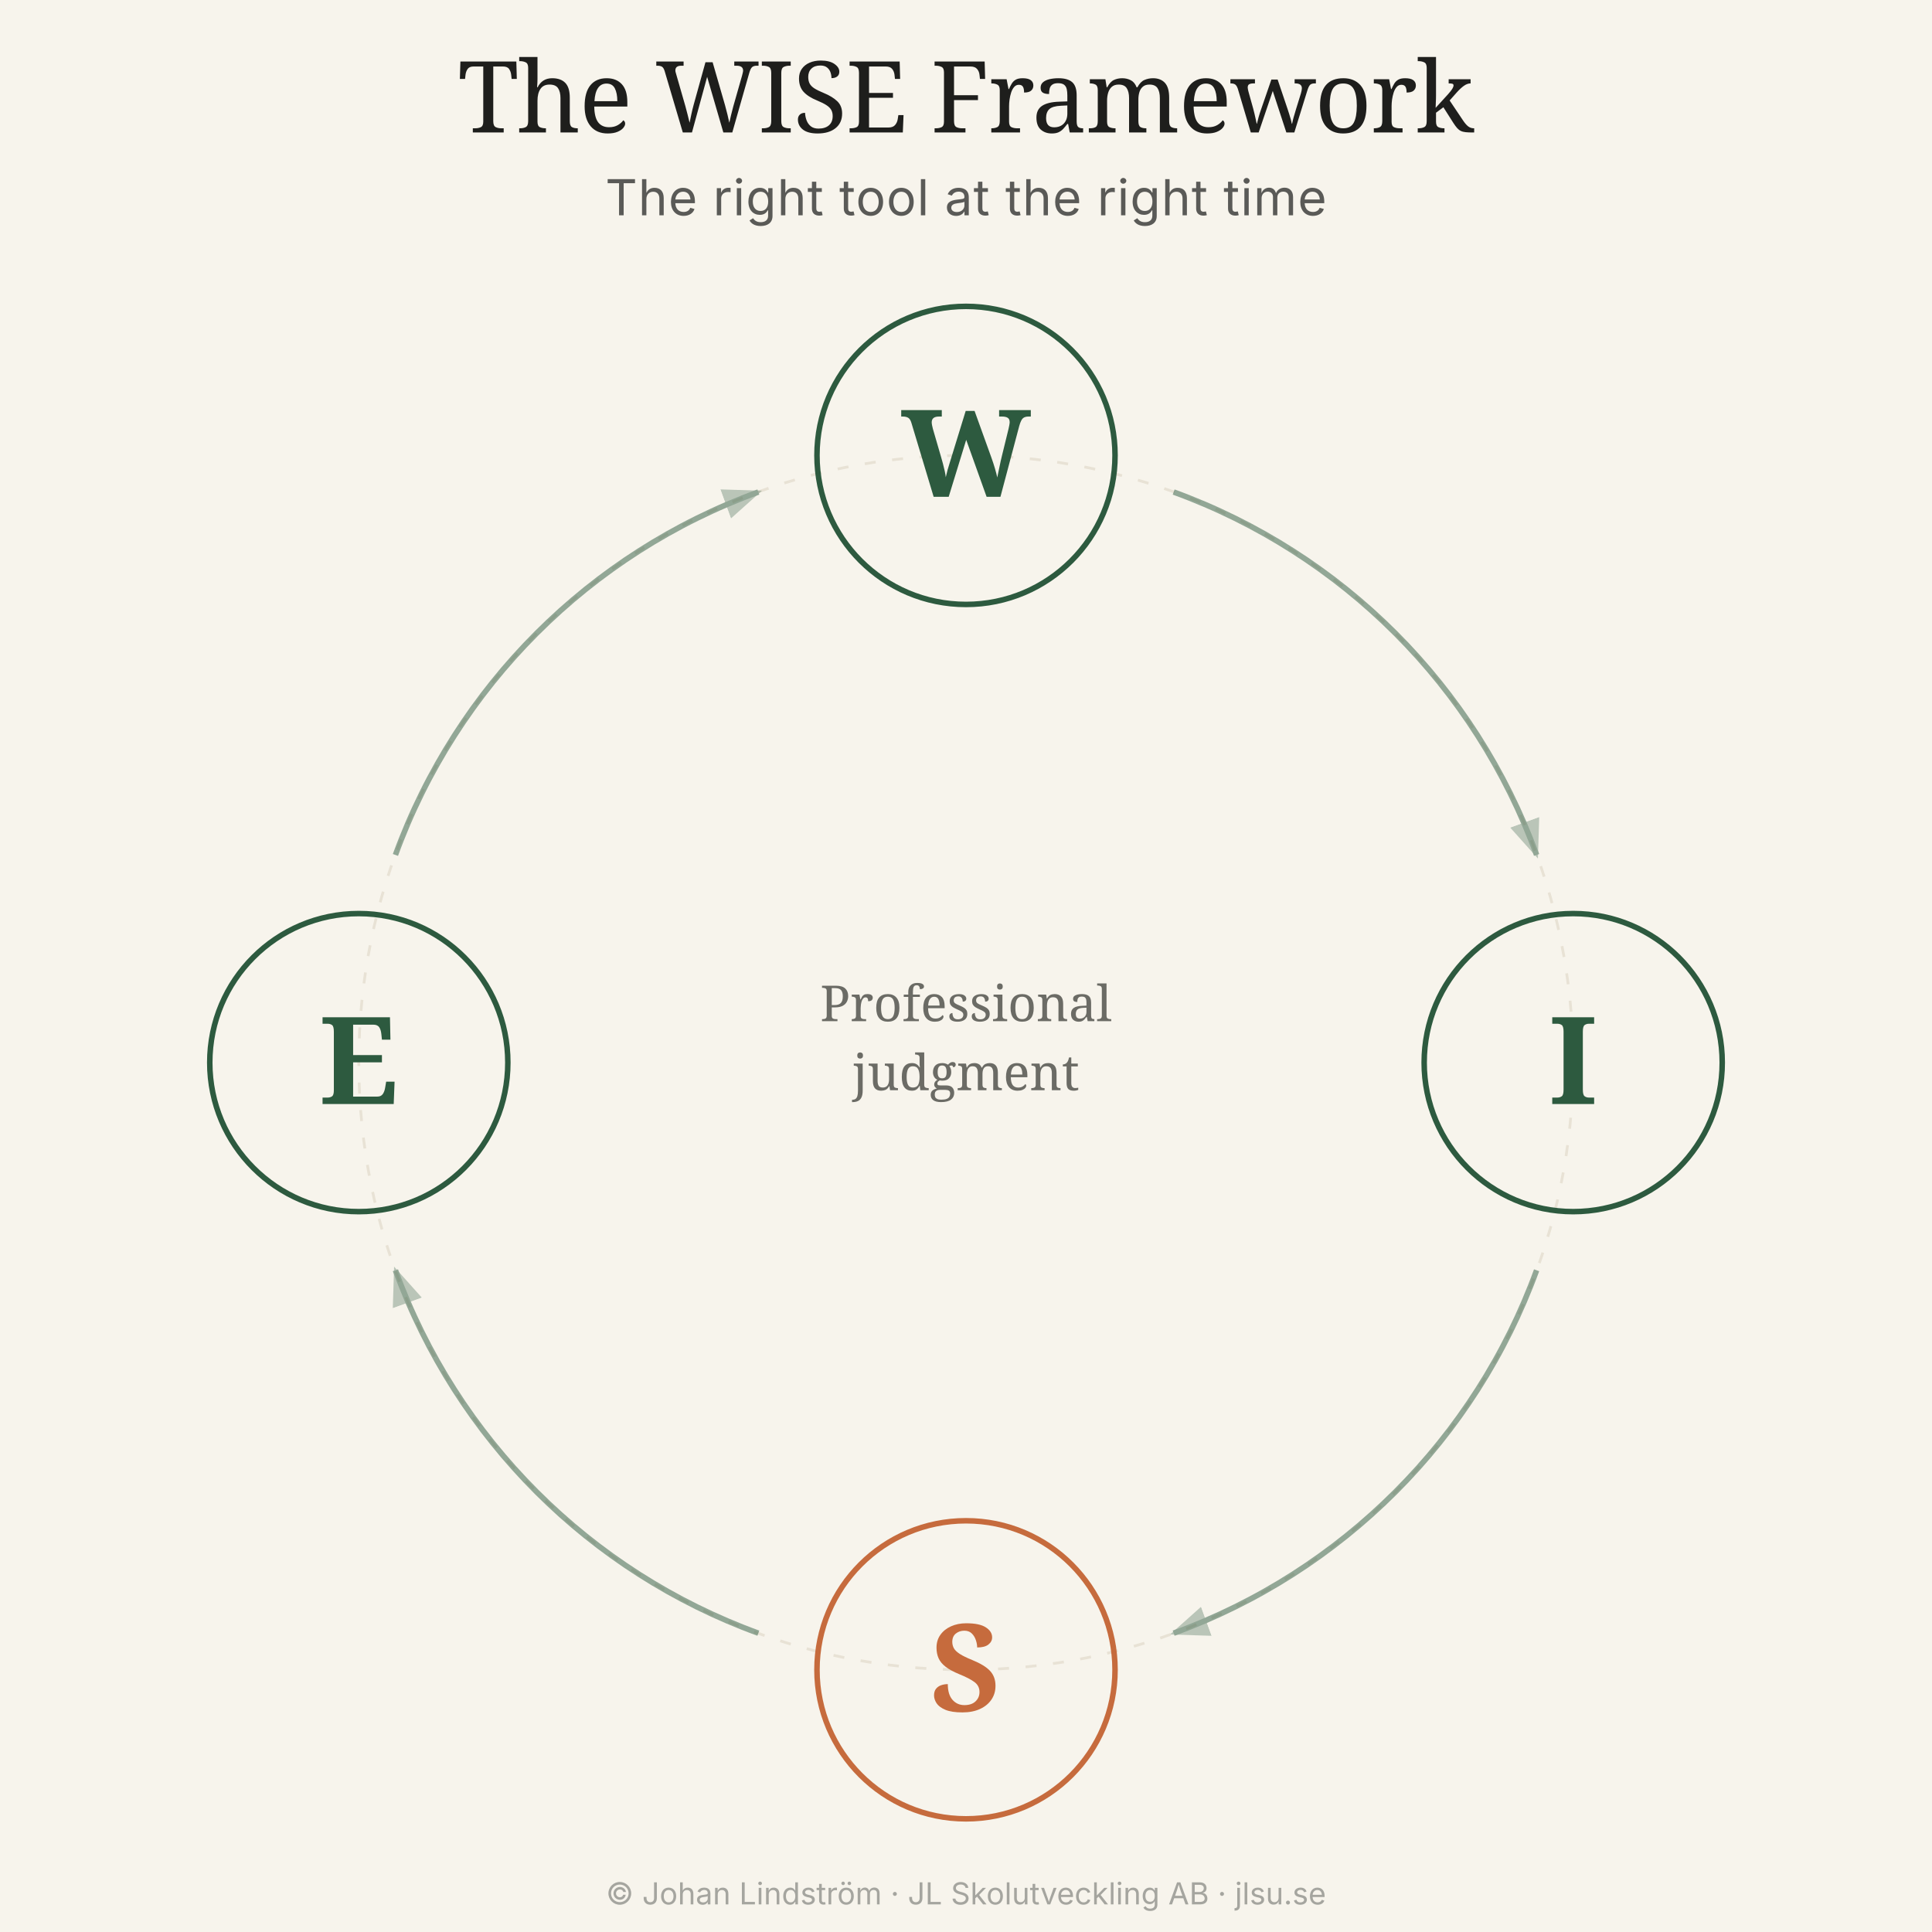
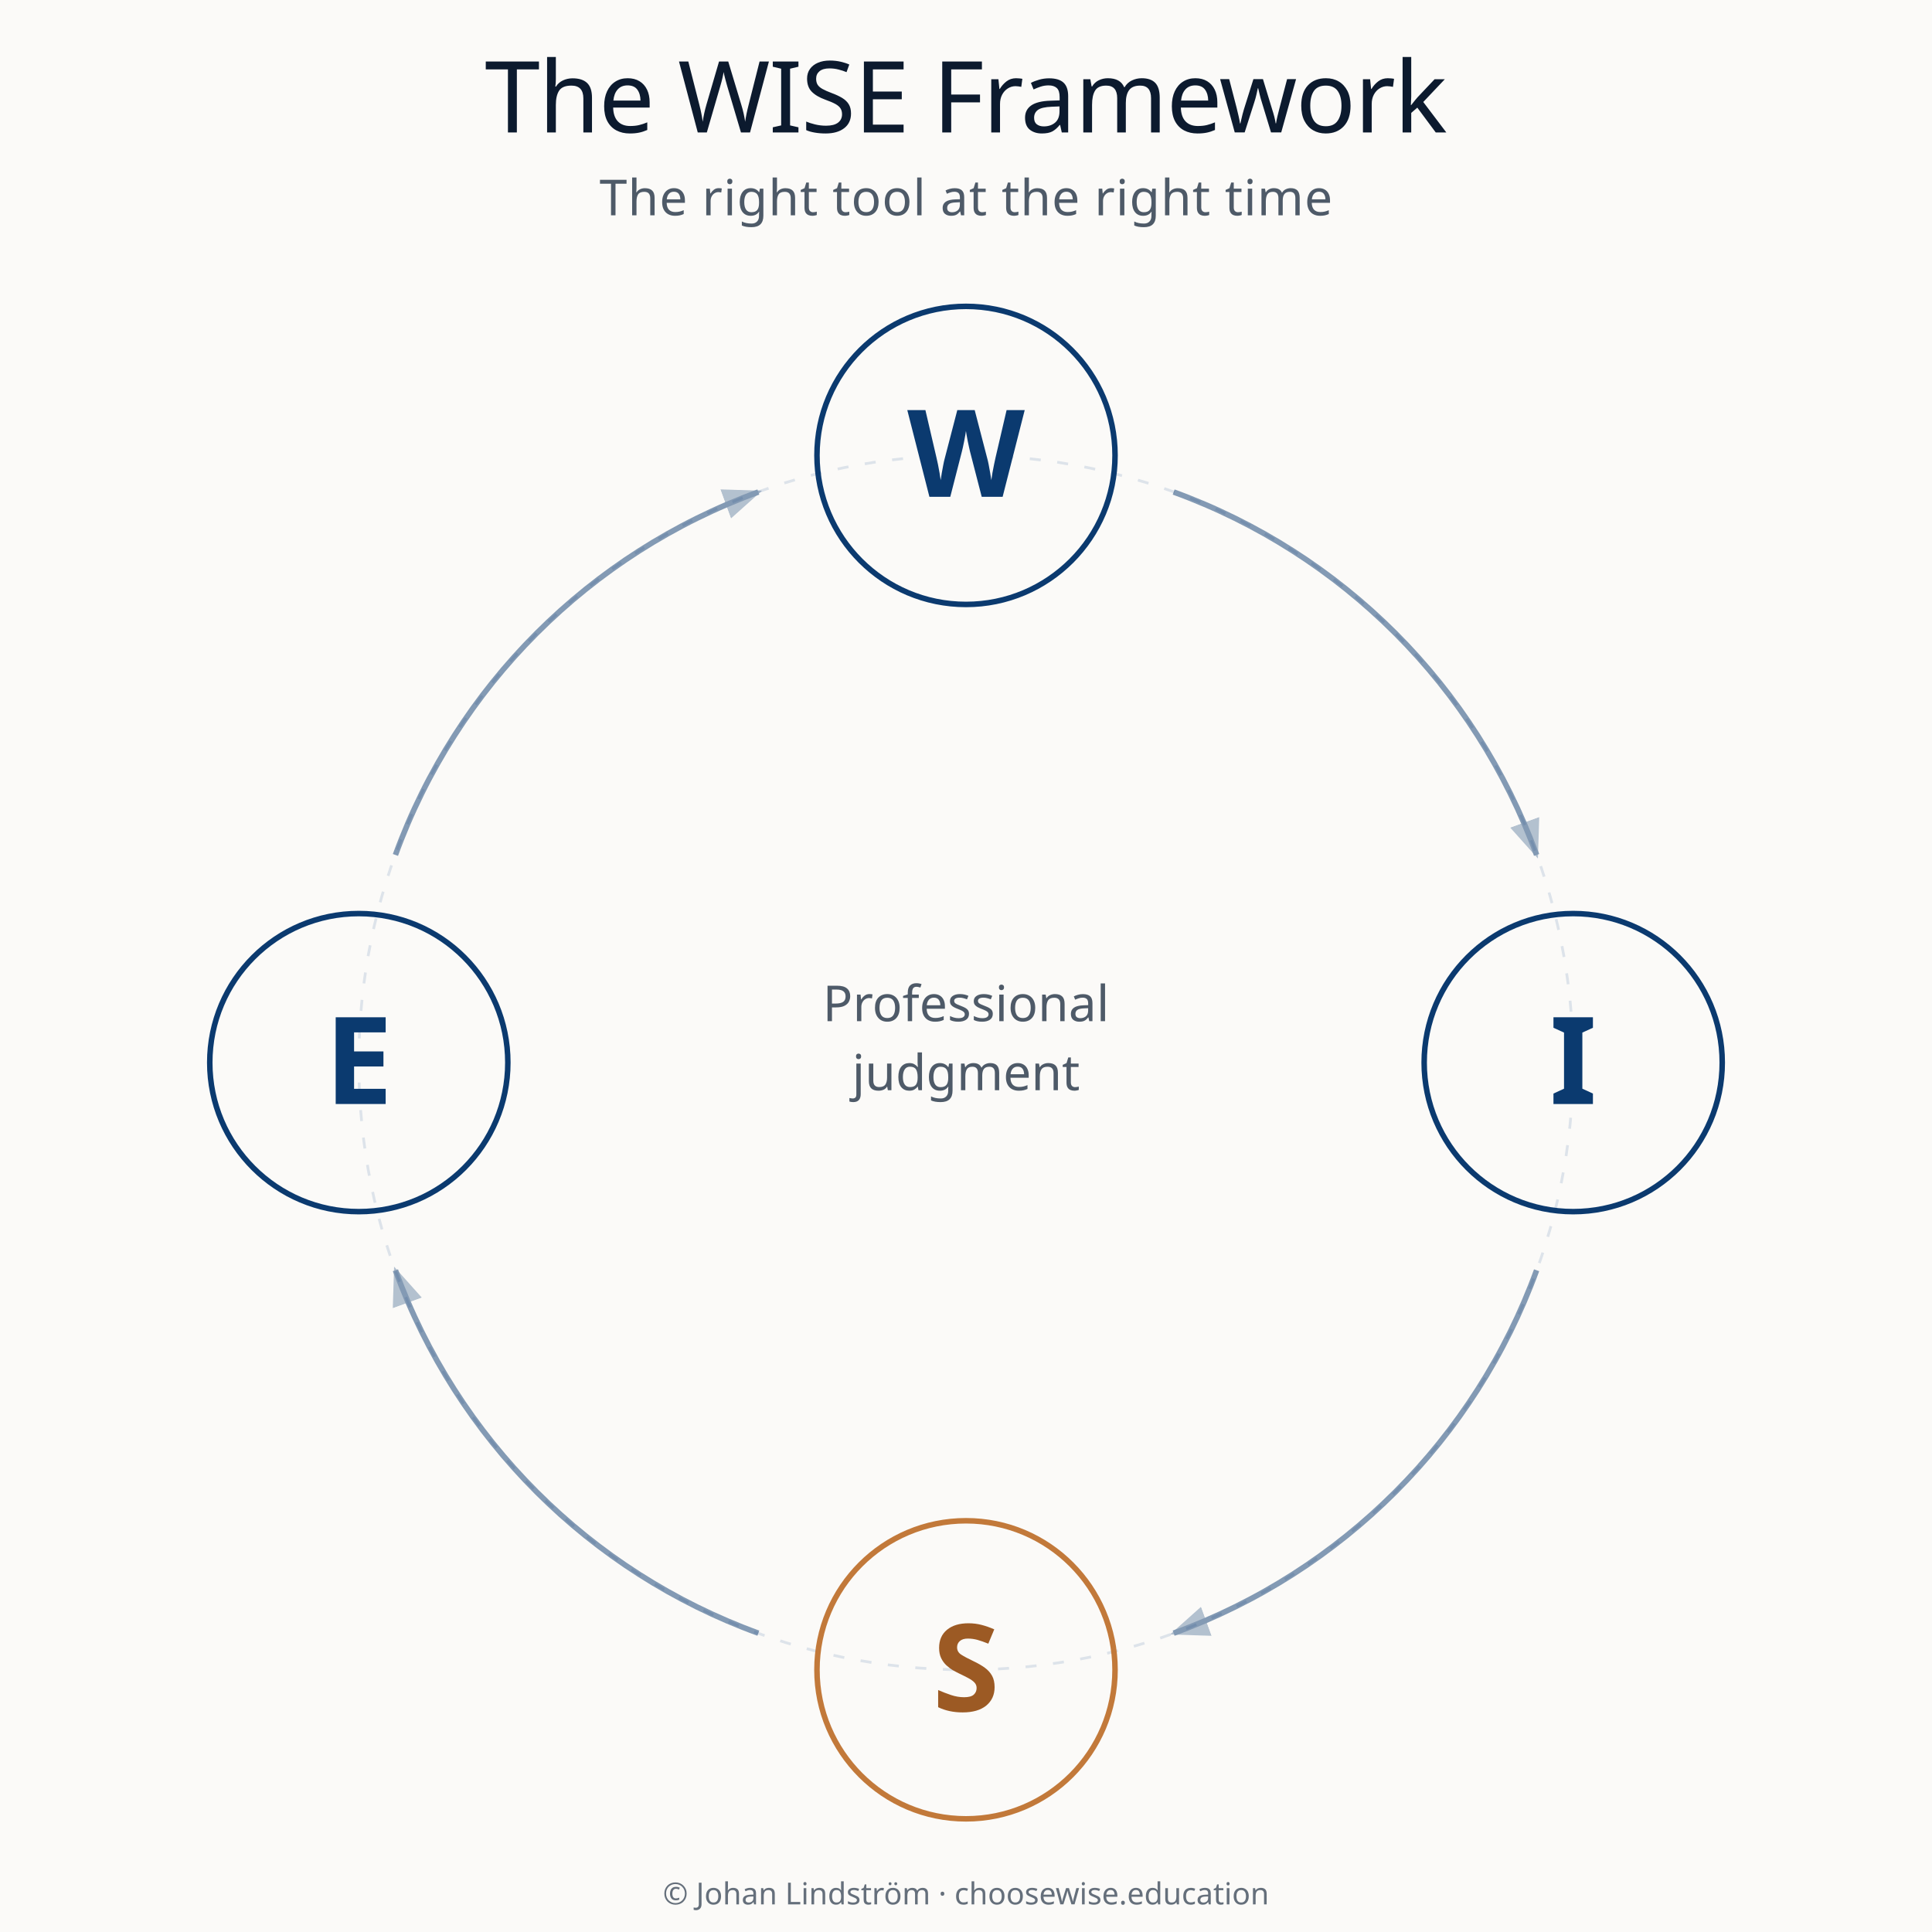
<svg xmlns="http://www.w3.org/2000/svg" viewBox="0 0 700 700">
-   <rect width="700" height="700" fill="#f7f4ec" rx="0" />
+   <rect width="700" height="700" fill="#FBFAF8" rx="0" />
  <defs>
    <marker id="arr-en" viewBox="0 0 10 10" refX="9" refY="5" markerWidth="7" markerHeight="7" orient="auto">
-       <path d="M 0 1 L 10 5 L 0 9 z" fill="#2d5a3f" opacity="0.6" />
+       <path d="M 0 1 L 10 5 L 0 9 z" fill="#0B3A6F" opacity="0.6" />
    </marker>
  </defs>
-   <text x="350" y="48" text-anchor="middle" font-family="Fraunces, Georgia, serif" font-size="36" font-weight="400" fill="#1e1e1c" letter-spacing="-0.5">The WISE Framework</text>
-   <text x="350" y="78" text-anchor="middle" font-family="'Work Sans', -apple-system, sans-serif" font-size="18" font-weight="400" fill="#5a5a57" letter-spacing="0.3">The right tool at the right time</text>
+   <text x="350" y="48" text-anchor="middle" font-family="Hanken Grotesk, sans-serif" font-size="36" font-weight="300" fill="#0C1A2E" letter-spacing="-0.5">The WISE Framework</text>
+   <text x="350" y="78" text-anchor="middle" font-family="Hanken Grotesk, sans-serif" font-size="18" font-weight="400" fill="#4E5A68" letter-spacing="0.3">The right tool at the right time</text>
  <g transform="translate(50, 85)">
-     <circle cx="300" cy="300" r="220" fill="none" stroke="#e8e2d5" stroke-width="1" stroke-dasharray="4 6" />
-     <path d="M 375.24 93.27 A 220 220 0 0 1 506.74 224.76" fill="none" stroke="#2d5a3f" stroke-width="2" opacity="0.5" marker-end="url(#arr-en)" />
-     <path d="M 506.74 375.24 A 220 220 0 0 1 375.24 506.73" fill="none" stroke="#2d5a3f" stroke-width="2" opacity="0.5" marker-end="url(#arr-en)" />
-     <path d="M 224.76 506.73 A 220 220 0 0 1 93.27 375.24" fill="none" stroke="#2d5a3f" stroke-width="2" opacity="0.5" marker-end="url(#arr-en)" />
-     <path d="M 93.27 224.76 A 220 220 0 0 1 224.76 93.27" fill="none" stroke="#2d5a3f" stroke-width="2" opacity="0.5" marker-end="url(#arr-en)" />
+     <circle cx="300" cy="300" r="220" fill="none" stroke="#DDE3EA" stroke-width="1" stroke-dasharray="4 6" />
+     <path d="M 375.24 93.27 A 220 220 0 0 1 506.74 224.76" fill="none" stroke="#0B3A6F" stroke-width="2" opacity="0.5" marker-end="url(#arr-en)" />
+     <path d="M 506.74 375.24 A 220 220 0 0 1 375.24 506.73" fill="none" stroke="#0B3A6F" stroke-width="2" opacity="0.5" marker-end="url(#arr-en)" />
+     <path d="M 224.76 506.73 A 220 220 0 0 1 93.27 375.24" fill="none" stroke="#0B3A6F" stroke-width="2" opacity="0.5" marker-end="url(#arr-en)" />
+     <path d="M 93.27 224.76 A 220 220 0 0 1 224.76 93.27" fill="none" stroke="#0B3A6F" stroke-width="2" opacity="0.5" marker-end="url(#arr-en)" />
    <g>
-       <circle cx="300" cy="80" r="54" fill="none" stroke="#2d5a3f" stroke-width="2" />
-       <text x="300" y="95" text-anchor="middle" font-family="Fraunces, Georgia, serif" font-size="44" font-weight="600" fill="#2d5a3f">W</text>
+       <circle cx="300" cy="80" r="54" fill="none" stroke="#0B3A6F" stroke-width="2" />
+       <text x="300" y="95" text-anchor="middle" font-family="Hanken Grotesk, sans-serif" font-size="44" font-weight="600" fill="#0B3A6F">W</text>
    </g>
    <g>
-       <circle cx="520" cy="300" r="54" fill="none" stroke="#2d5a3f" stroke-width="2" />
-       <text x="520" y="315" text-anchor="middle" font-family="Fraunces, Georgia, serif" font-size="44" font-weight="600" fill="#2d5a3f">I</text>
+       <circle cx="520" cy="300" r="54" fill="none" stroke="#0B3A6F" stroke-width="2" />
+       <text x="520" y="315" text-anchor="middle" font-family="Hanken Grotesk, sans-serif" font-size="44" font-weight="600" fill="#0B3A6F">I</text>
    </g>
    <g>
-       <circle cx="300" cy="520" r="54" fill="none" stroke="#c66b3d" stroke-width="2" />
-       <text x="300" y="535" text-anchor="middle" font-family="Fraunces, Georgia, serif" font-size="44" font-weight="600" fill="#c66b3d">S</text>
+       <circle cx="300" cy="520" r="54" fill="none" stroke="#C2793A" stroke-width="2" />
+       <text x="300" y="535" text-anchor="middle" font-family="Hanken Grotesk, sans-serif" font-size="44" font-weight="600" fill="#9C5A24">S</text>
    </g>
    <g>
-       <circle cx="80" cy="300" r="54" fill="none" stroke="#2d5a3f" stroke-width="2" />
-       <text x="80" y="315" text-anchor="middle" font-family="Fraunces, Georgia, serif" font-size="44" font-weight="600" fill="#2d5a3f">E</text>
+       <circle cx="80" cy="300" r="54" fill="none" stroke="#0B3A6F" stroke-width="2" />
+       <text x="80" y="315" text-anchor="middle" font-family="Hanken Grotesk, sans-serif" font-size="44" font-weight="600" fill="#0B3A6F">E</text>
    </g>
-     <text x="300" y="285" text-anchor="middle" font-family="Fraunces, Georgia, serif" font-size="18" fill="#6b6b65">Professional</text>
-     <text x="300" y="310" text-anchor="middle" font-family="Fraunces, Georgia, serif" font-size="18" fill="#6b6b65">judgment</text>
+     <text x="300" y="285" text-anchor="middle" font-family="Hanken Grotesk, sans-serif" font-size="18" fill="#4E5A68">Professional</text>
+     <text x="300" y="310" text-anchor="middle" font-family="Hanken Grotesk, sans-serif" font-size="18" fill="#4E5A68">judgment</text>
  </g>
-   <text x="350" y="690" text-anchor="middle" font-family="'Work Sans', -apple-system, sans-serif" font-size="11" font-weight="400" fill="#a5a59f">© Johan Lindström · JL Skolutveckling AB · jlsu.se</text>
+   <text x="350" y="690" text-anchor="middle" font-family="Hanken Grotesk, sans-serif" font-size="11" font-weight="400" fill="#656F7B">© Johan Lindström · choosewise.education</text>
</svg>
